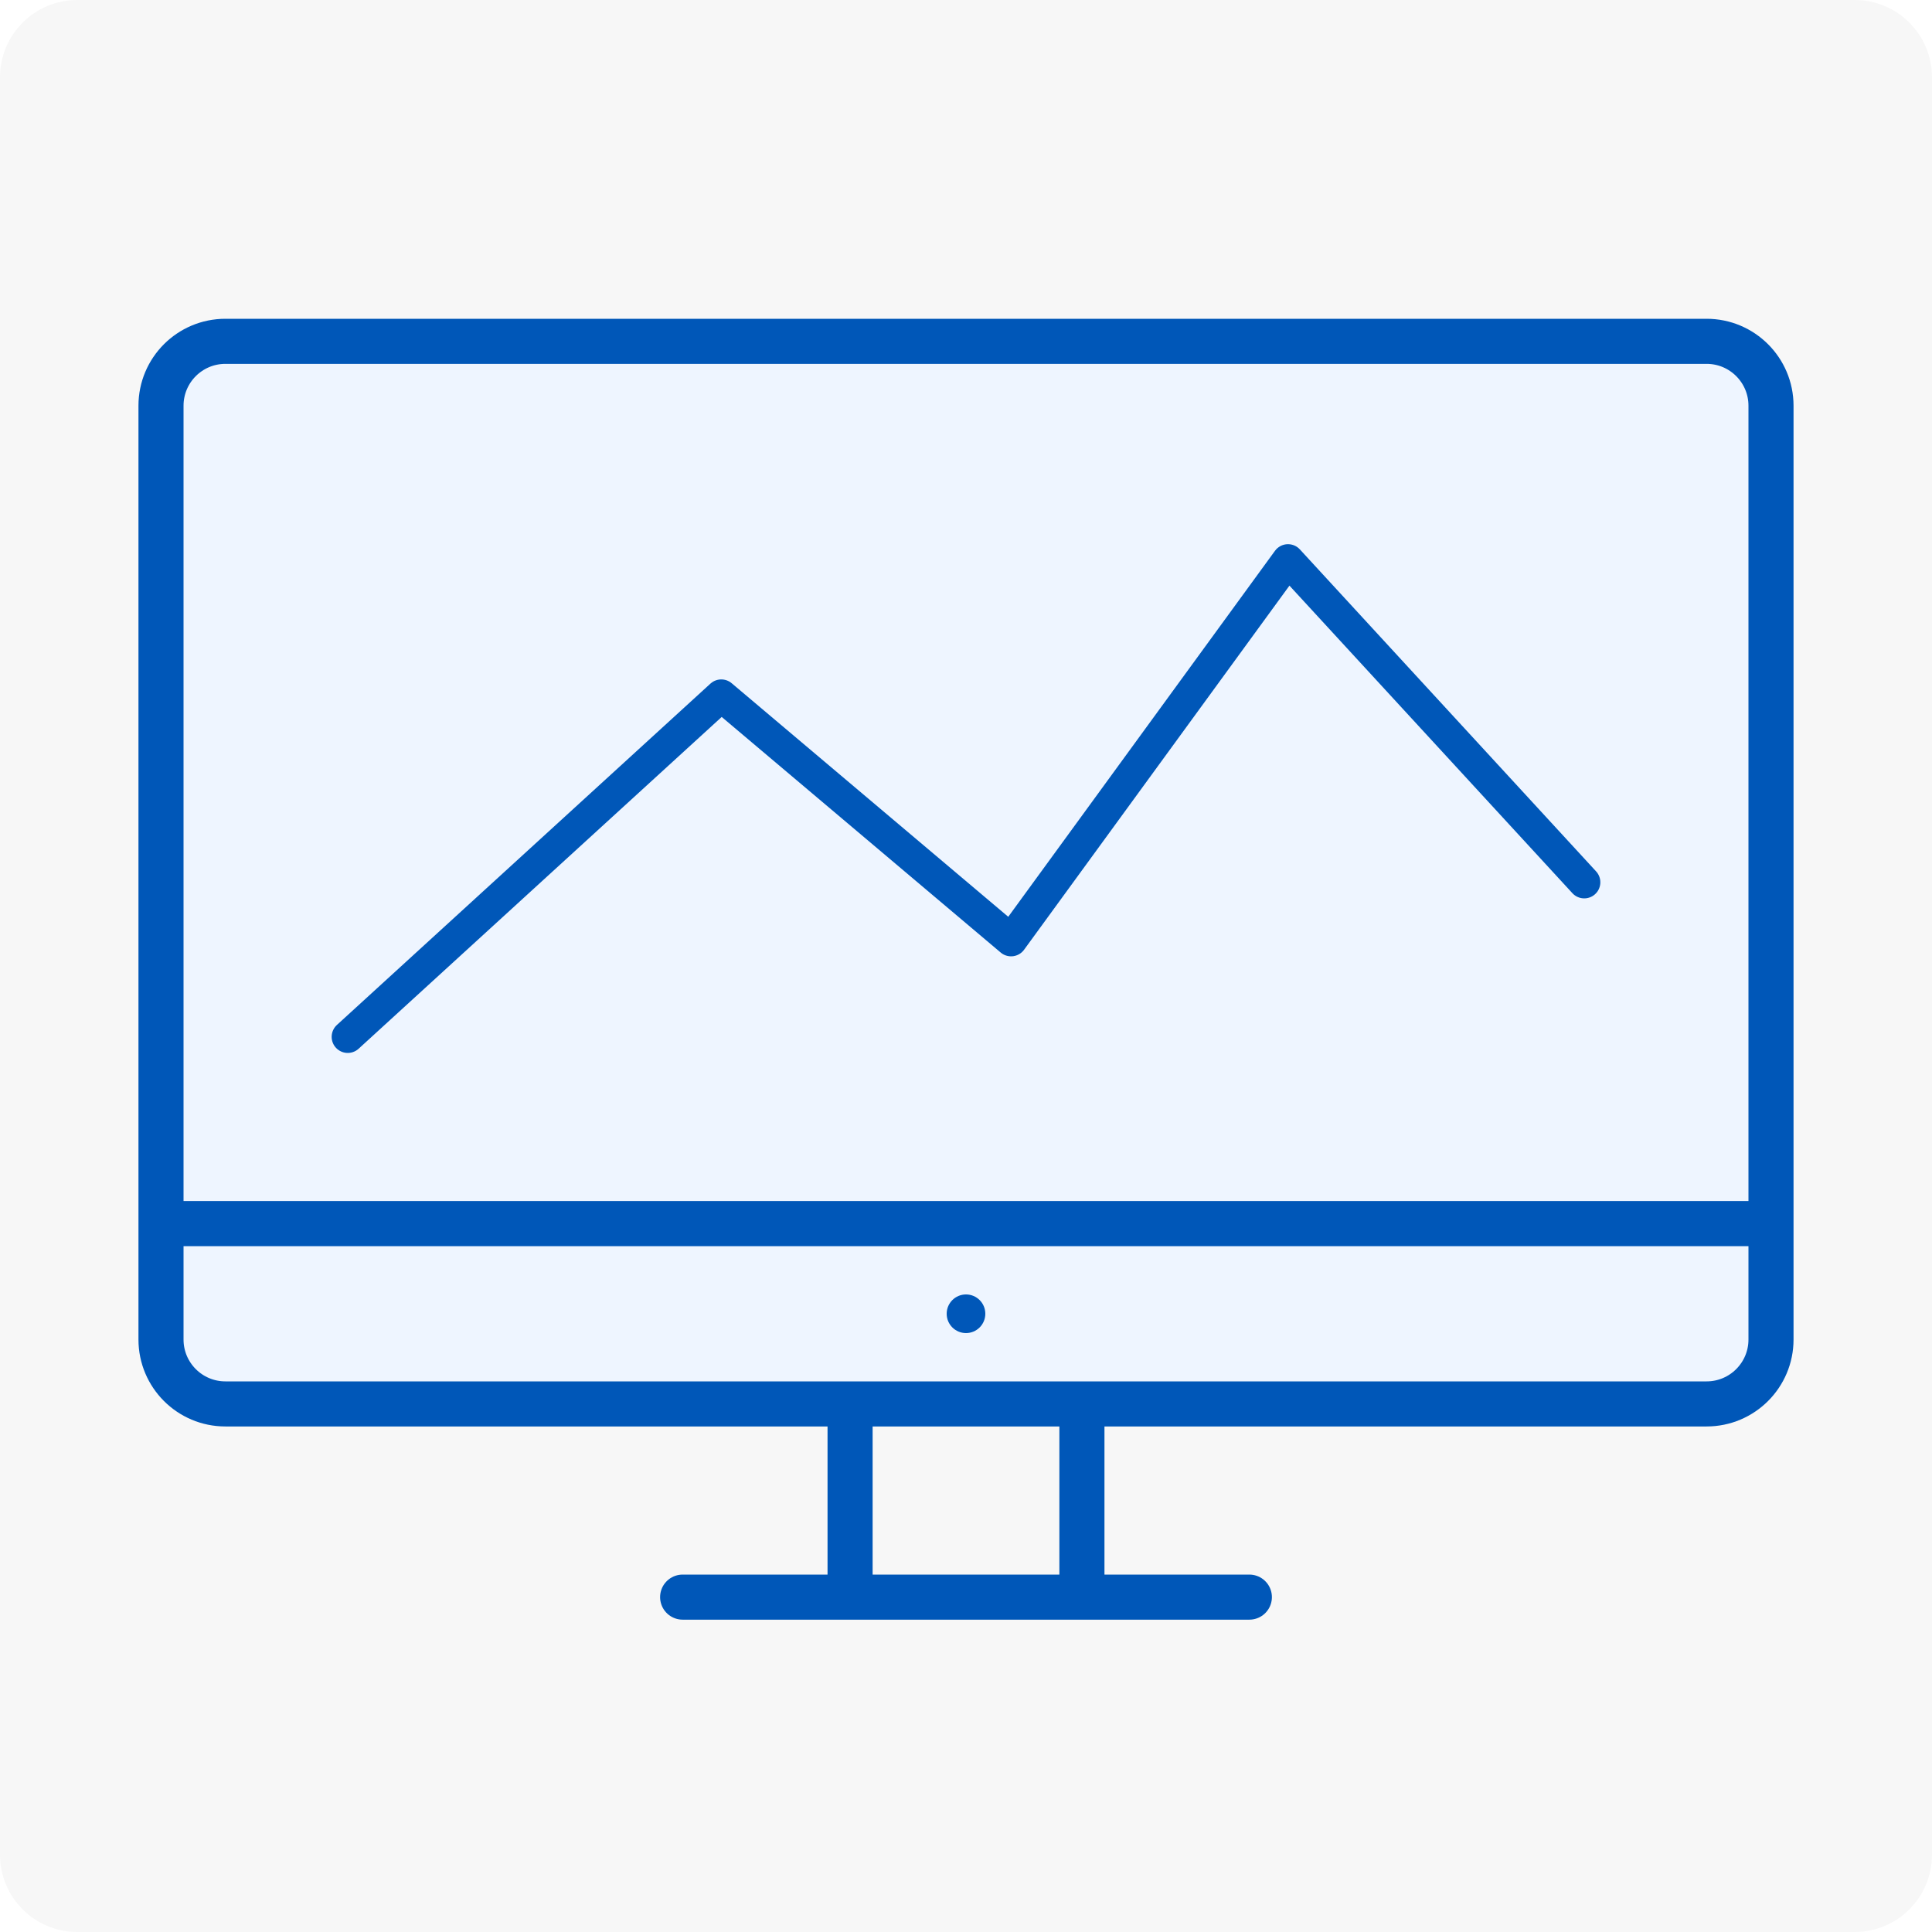
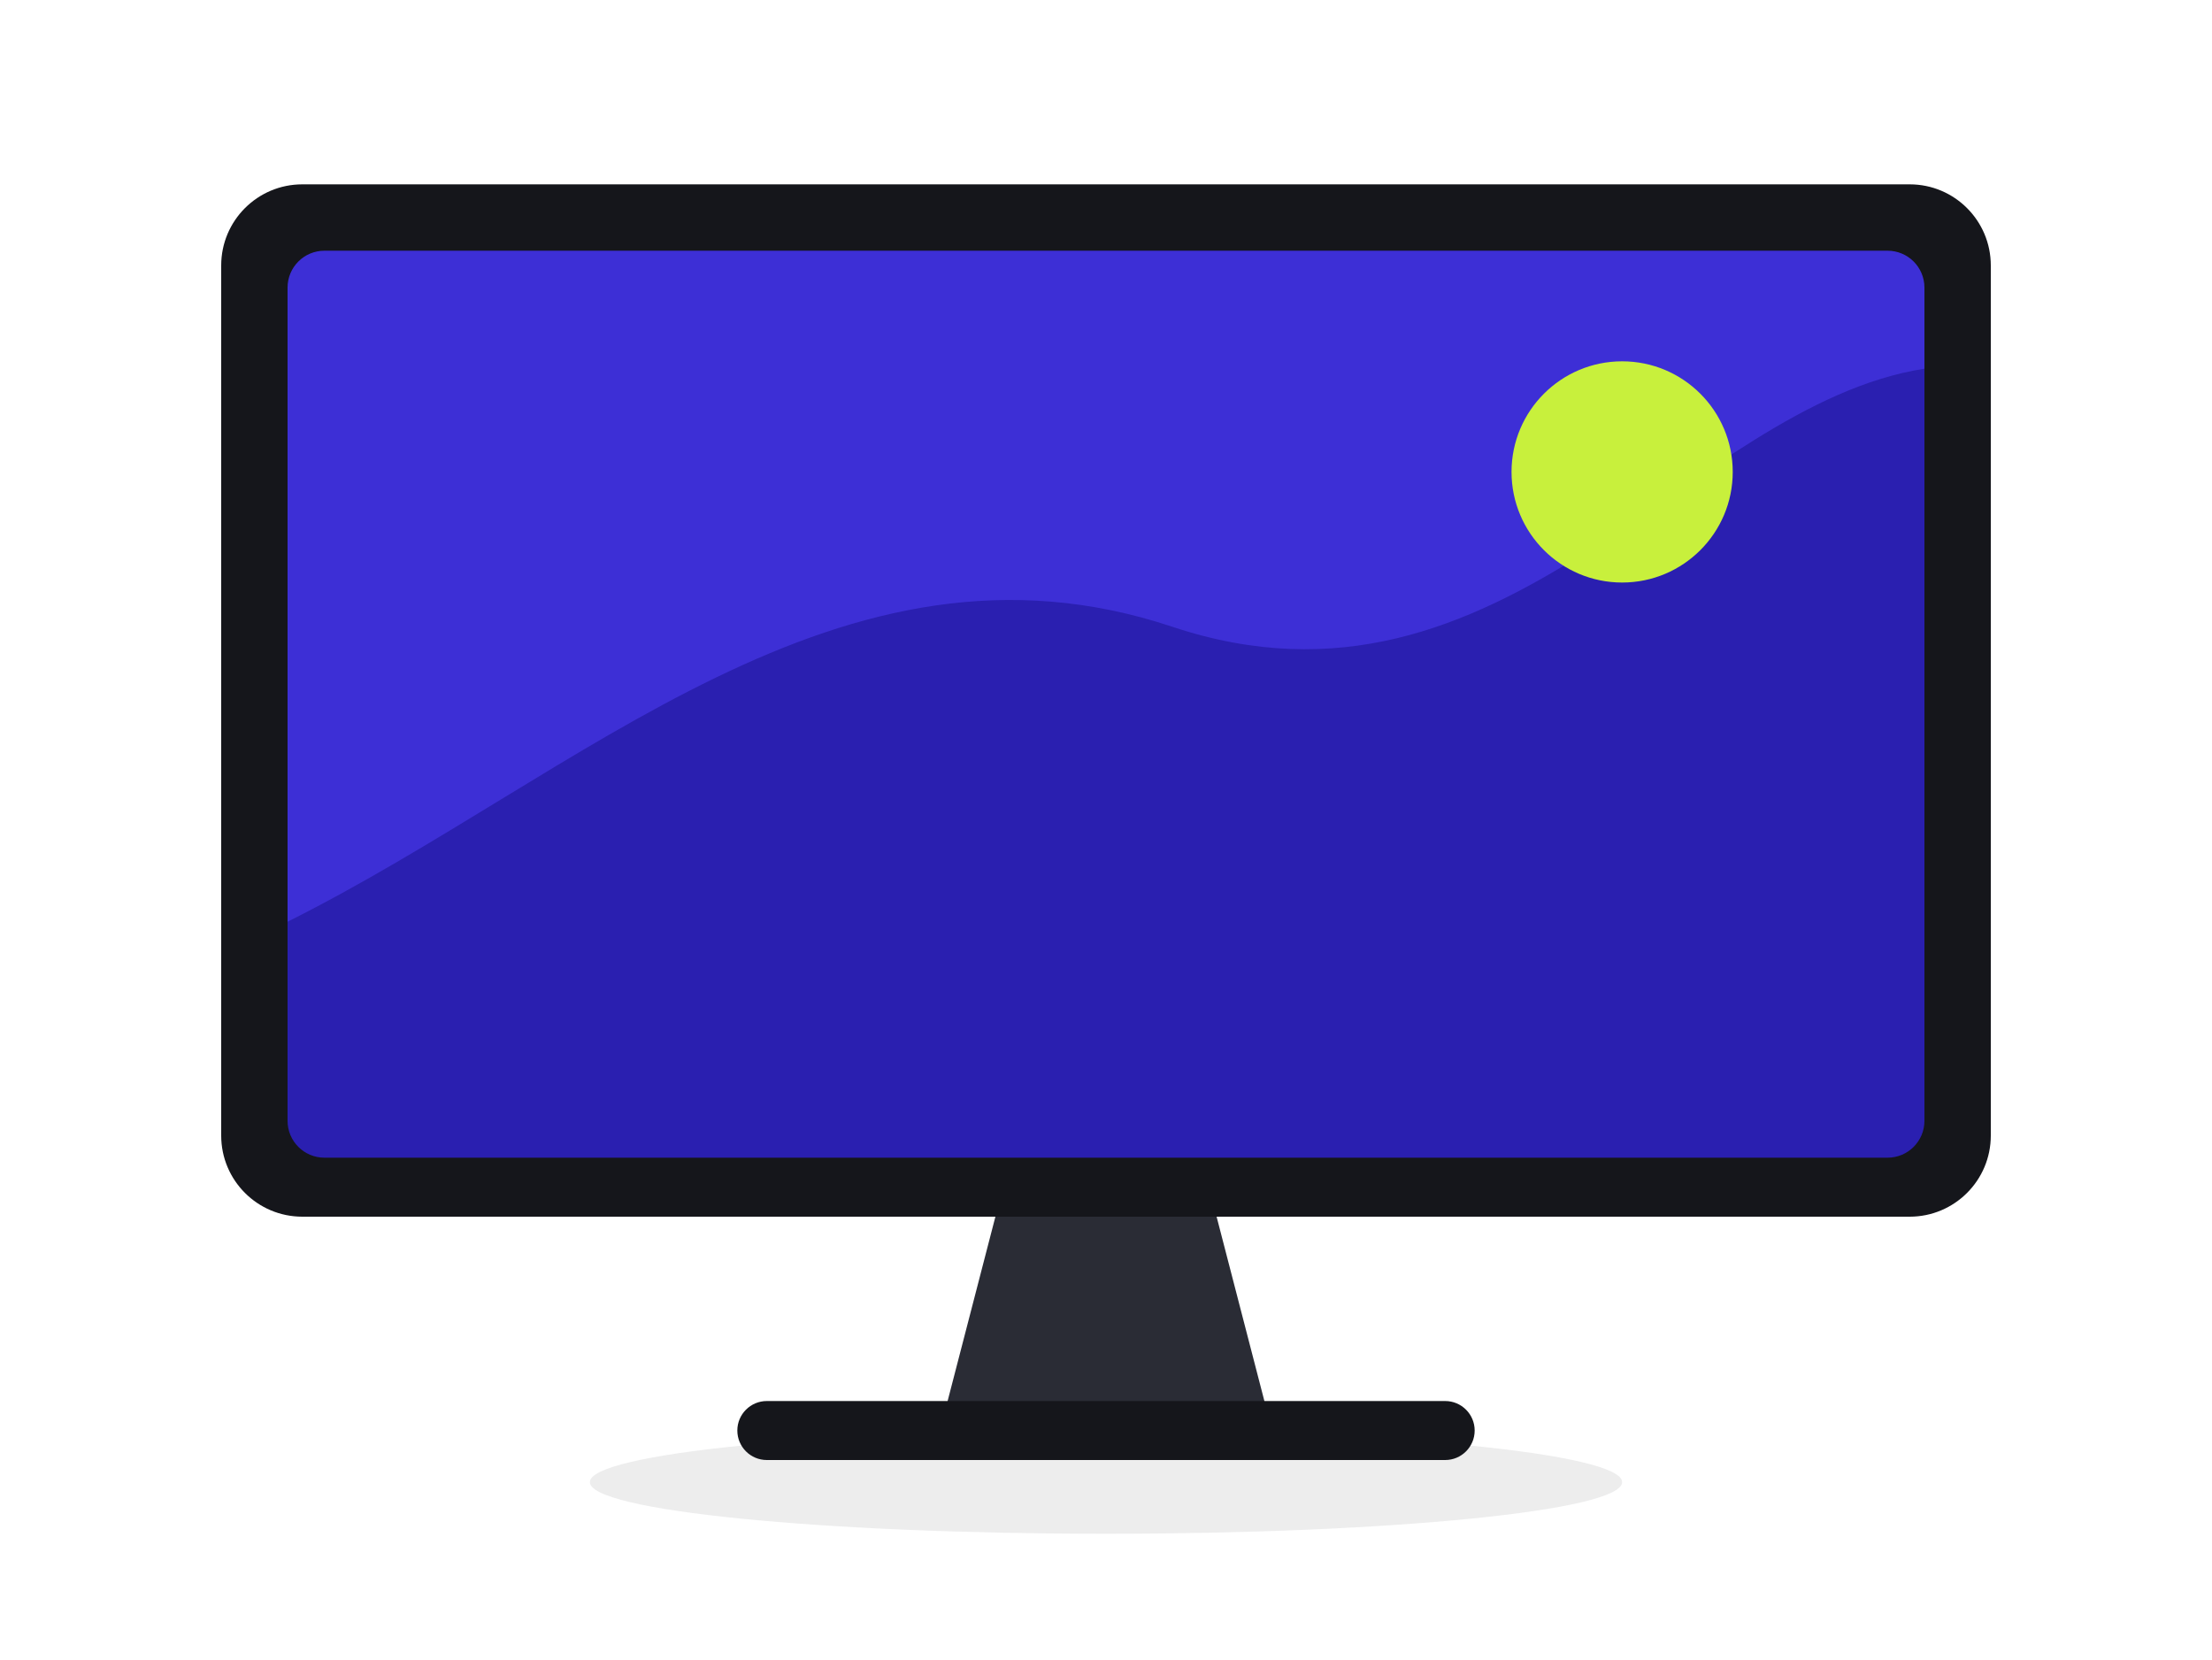
- <svg xmlns="http://www.w3.org/2000/svg" width="300" height="300" viewBox="0 0 300 300" role="img" aria-labelledby="title">
-   <rect width="300" height="300" rx="12" fill="#f7f7f7" />
-   <g fill="none" stroke="#0057b8" stroke-width="7" stroke-linecap="round" stroke-linejoin="round">
-     <rect x="25" y="53" width="250" height="165" rx="10" fill="#eef5ff" />
-     <path d="M26 190h248m-142 29v29m36-29v29m-62 0h88" />
-     <path d="m54 161 58-53 45 38 43-59 46 50" stroke-width="5" />
-     <circle cx="150" cy="204" r="3" fill="#0057b8" stroke="none" />
-   </g>
+ <svg xmlns="http://www.w3.org/2000/svg" width="600" height="450" viewBox="0 0 600 450" role="img" aria-label="Монитор">
+   <ellipse cx="300" cy="402" rx="140" ry="14" fill="#15161b" opacity=".08" />
+   <rect x="60" y="50" width="480" height="280" rx="22" fill="#15161b" />
+   <rect x="78" y="68" width="444" height="236" rx="10" fill="#3d2fd6" />
+   <path d="M78 250c80-40 150-110 240-80s140-60 204-70v204a10 10 0 0 1-10 10H88a10 10 0 0 1-10-10Z" fill="#2a1fb0" />
+   <circle cx="440" cy="128" r="30" fill="#c8f03c" />
+   <path d="M270 330h60l14 54h-88Z" fill="#2a2c35" />
+   <rect x="200" y="380" width="200" height="16" rx="8" fill="#15161b" />
</svg>
